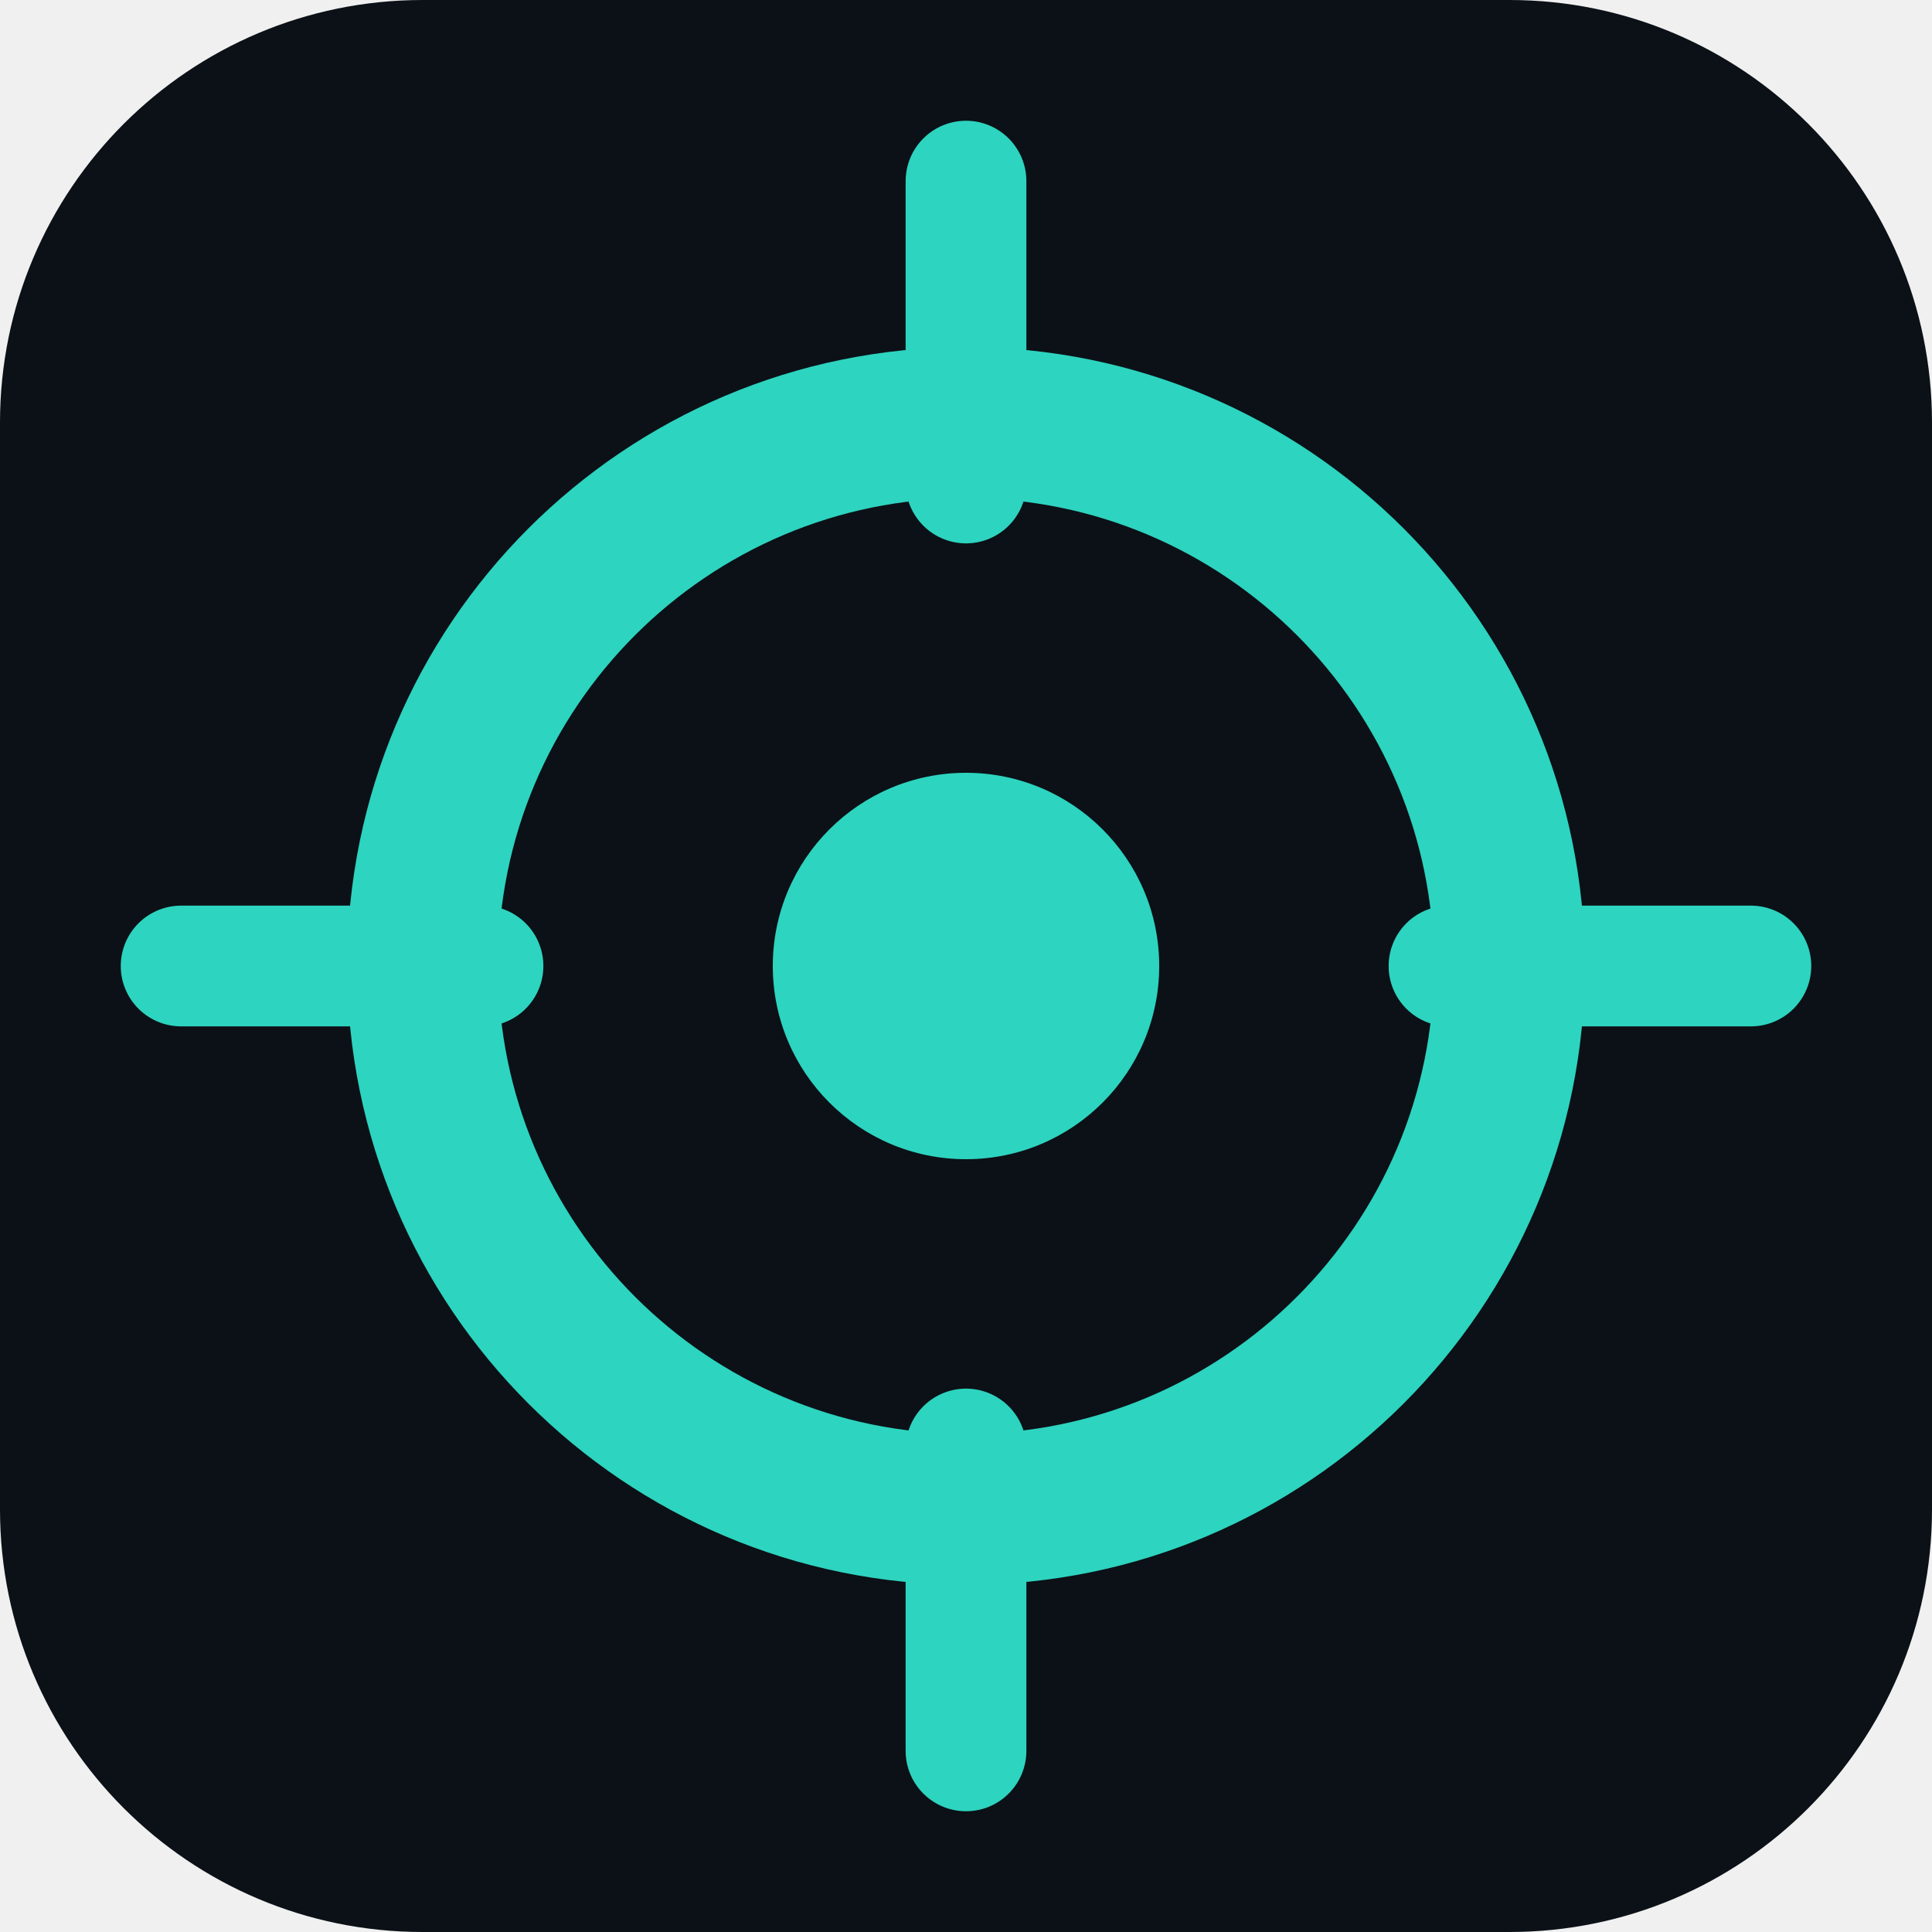
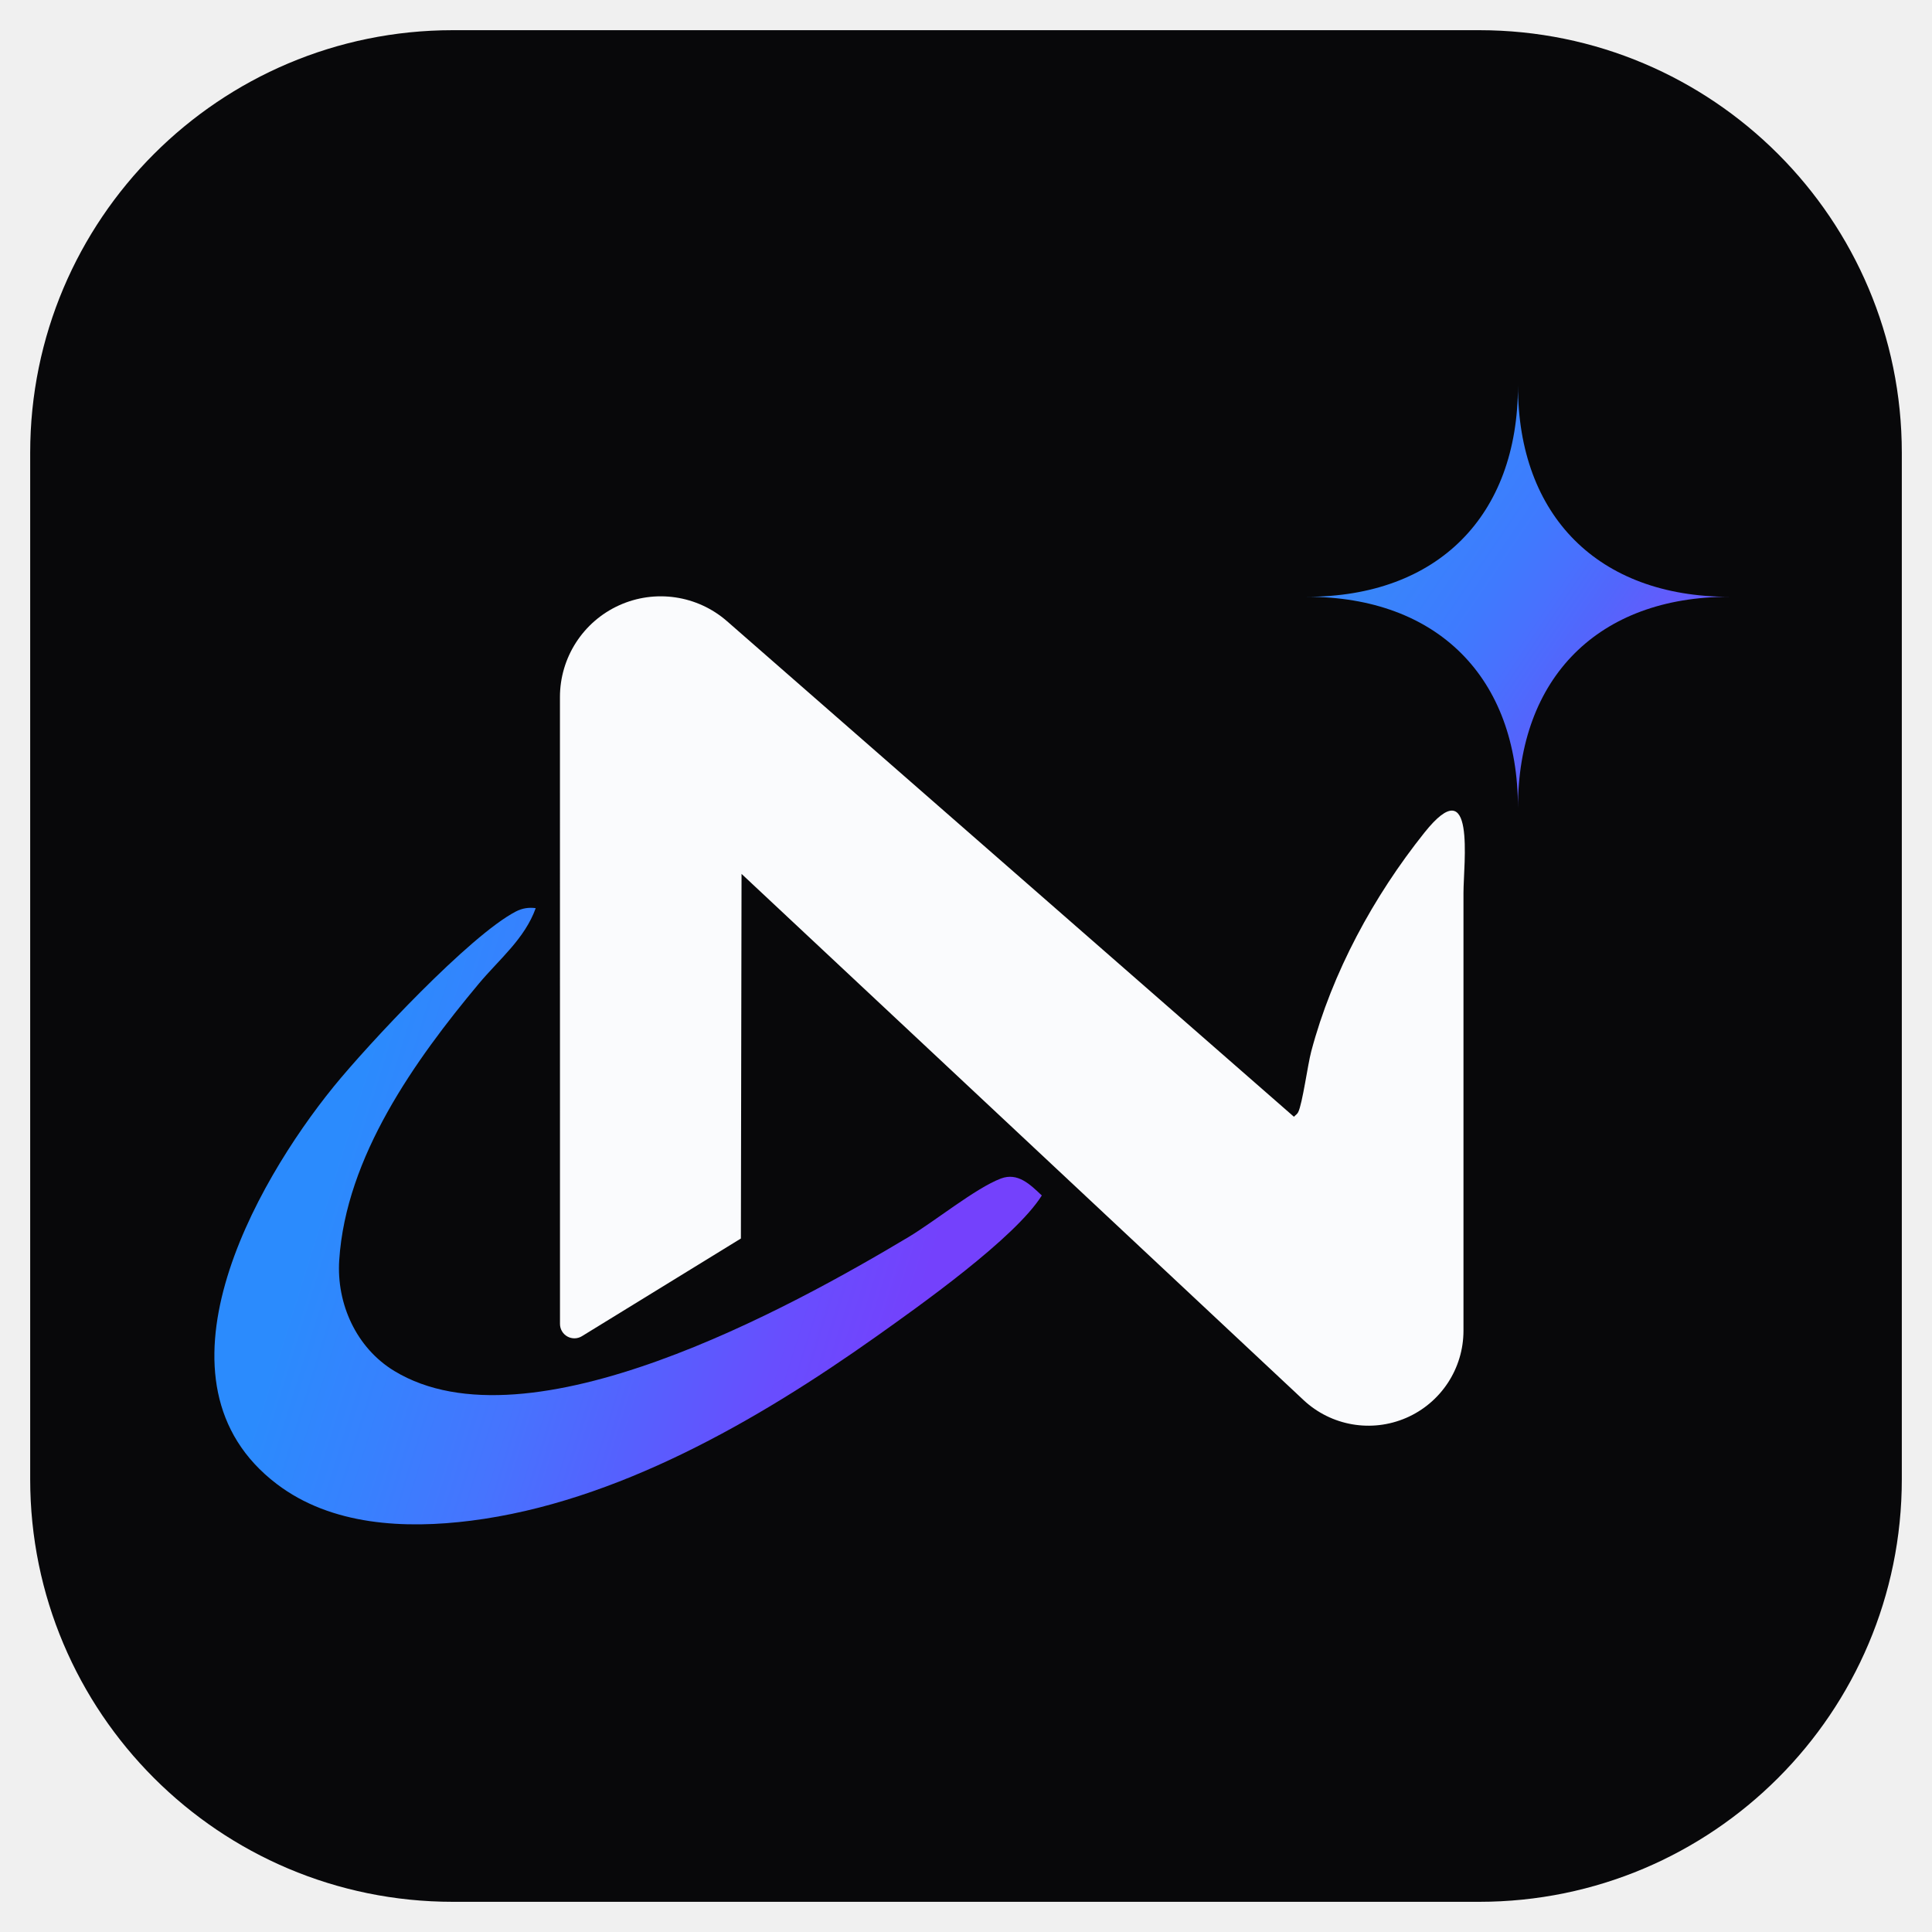
<svg xmlns="http://www.w3.org/2000/svg" viewBox="0 0 32 32">
-   <rect width="32" height="32" rx="7" fill="#0b1117" />
-   <circle cx="16" cy="16" r="9" fill="none" stroke="#2dd4bf" stroke-width="2.5" />
-   <circle cx="16" cy="16" r="3.2" fill="#2dd4bf" />
-   <path d="M16 3v5M16 24v5M3 16h5M24 16h5" stroke="#2dd4bf" stroke-width="2" stroke-linecap="round" />
+   <defs>
+     <linearGradient id="sd" gradientUnits="userSpaceOnUse" x1="111.4" y1="34.7" x2="290.7" y2="90.6">
+       <stop offset="0.083" stop-color="#2b8bfd" />
+       <stop offset="0.250" stop-color="#3781fe" />
+       <stop offset="0.417" stop-color="#4674fe" />
+       <stop offset="0.583" stop-color="#5561fe" />
+       <stop offset="0.750" stop-color="#684efe" />
+       <stop offset="0.917" stop-color="#7441fc" />
+     </linearGradient>
+     <linearGradient id="td" gradientUnits="userSpaceOnUse" x1="259.5" y1="175.8" x2="325.6" y2="220.6">
+       <stop offset="0.083" stop-color="#3886f9" />
+       <stop offset="0.250" stop-color="#3b80fd" />
+       <stop offset="0.417" stop-color="#3f7afe" />
+       <stop offset="0.583" stop-color="#4871fe" />
+       <stop offset="0.750" stop-color="#5266fc" />
+       <stop offset="0.917" stop-color="#625cfc" />
+     </linearGradient>
+     <linearGradient id="sl" gradientUnits="userSpaceOnUse" x1="111.4" y1="34.7" x2="290.7" y2="90.6">
+       <stop offset="0.083" stop-color="#2475d5" />
+       <stop offset="0.250" stop-color="#2e6cd5" />
+       <stop offset="0.417" stop-color="#3b61d5" />
+       <stop offset="0.583" stop-color="#4751d5" />
+       <stop offset="0.750" stop-color="#5742d5" />
+       <stop offset="0.917" stop-color="#6137d4" />
+     </linearGradient>
+     <linearGradient id="tl" gradientUnits="userSpaceOnUse" x1="259.5" y1="175.8" x2="325.6" y2="220.6">
+       <stop offset="0.083" stop-color="#2f71d1" />
+       <stop offset="0.250" stop-color="#326cd5" />
+       <stop offset="0.417" stop-color="#3566d5" />
+       <stop offset="0.583" stop-color="#3c5fd5" />
+       <stop offset="0.750" stop-color="#4556d4" />
+       <stop offset="0.917" stop-color="#524dd4" />
+     </linearGradient>
+     <style>.tile{fill:#08080a}.n{fill:#fafbfd}.sw{fill:url(#sd)}.st{fill:url(#td)}.edge{stroke:none}@media (prefers-color-scheme:light){.tile{fill:#ffffff}.n{fill:#0b0f1a}.sw{fill:url(#sl)}.st{fill:url(#tl)}.edge{stroke:#d3d3db}}</style>
+   </defs>
+   <rect class="tile edge" x="0.5" y="0.5" width="31" height="31" rx="7" stroke-width="1" />
+   <g transform="translate(3.250 6.134) scale(0.06359) translate(-34 -14)">
+     <path class="sw" d="M254.25 228.92C251.25 226.10 248.02 222.83 243.58 224.51C237.05 226.98 226.26 235.73 219.58 239.72C188.99 258.02 120.58 295.88 85.59 274.63C75.70 268.63 70.50 257.12 71.25 245.75C73.00 218.86 90.93 193.73 107.61 173.75C112.94 167.38 119.56 162.07 122.43 154.08C120.69 153.85 118.98 154.06 117.25 154.96C105.27 161.17 78.86 189.43 69.79 200.58C49.12 226.03 20.14 277.51 54.95 304.05C69.22 314.93 88.39 315.81 105.58 313.63C143.45 308.84 180.29 287.50 210.92 265.80C222.35 257.70 247.30 240.02 254.25 228.92Z" />
+     <path class="st" d="M378.27 17.98C378.27 51.98 399.27 72.98 433.27 72.98C399.27 72.98 378.27 93.98 378.27 127.98C378.27 93.98 357.27 72.98 323.27 72.98C357.27 72.98 378.27 51.98 378.27 17.98Z" />
+     <path class="n" d="M128.74 99.12L128.75 262.38A3.75 3.75 0 0 0 134.47 265.57L175.87 240.13L176.04 145.16L322.42 282.21A24.75 24.75 0 0 0 364.08 264.14L364.08 150.08C364.08 142.54 367.37 117.53 353.90 134.42C340.67 151.00 329.88 170.83 324.42 191.42C323.51 194.85 322.15 204.96 321.03 207.22C320.75 207.77 320.31 207.99 319.92 208.42L172.28 79.36A26.25 26.25 0 0 0 128.74 99.12Z" />
+   </g>
</svg>
